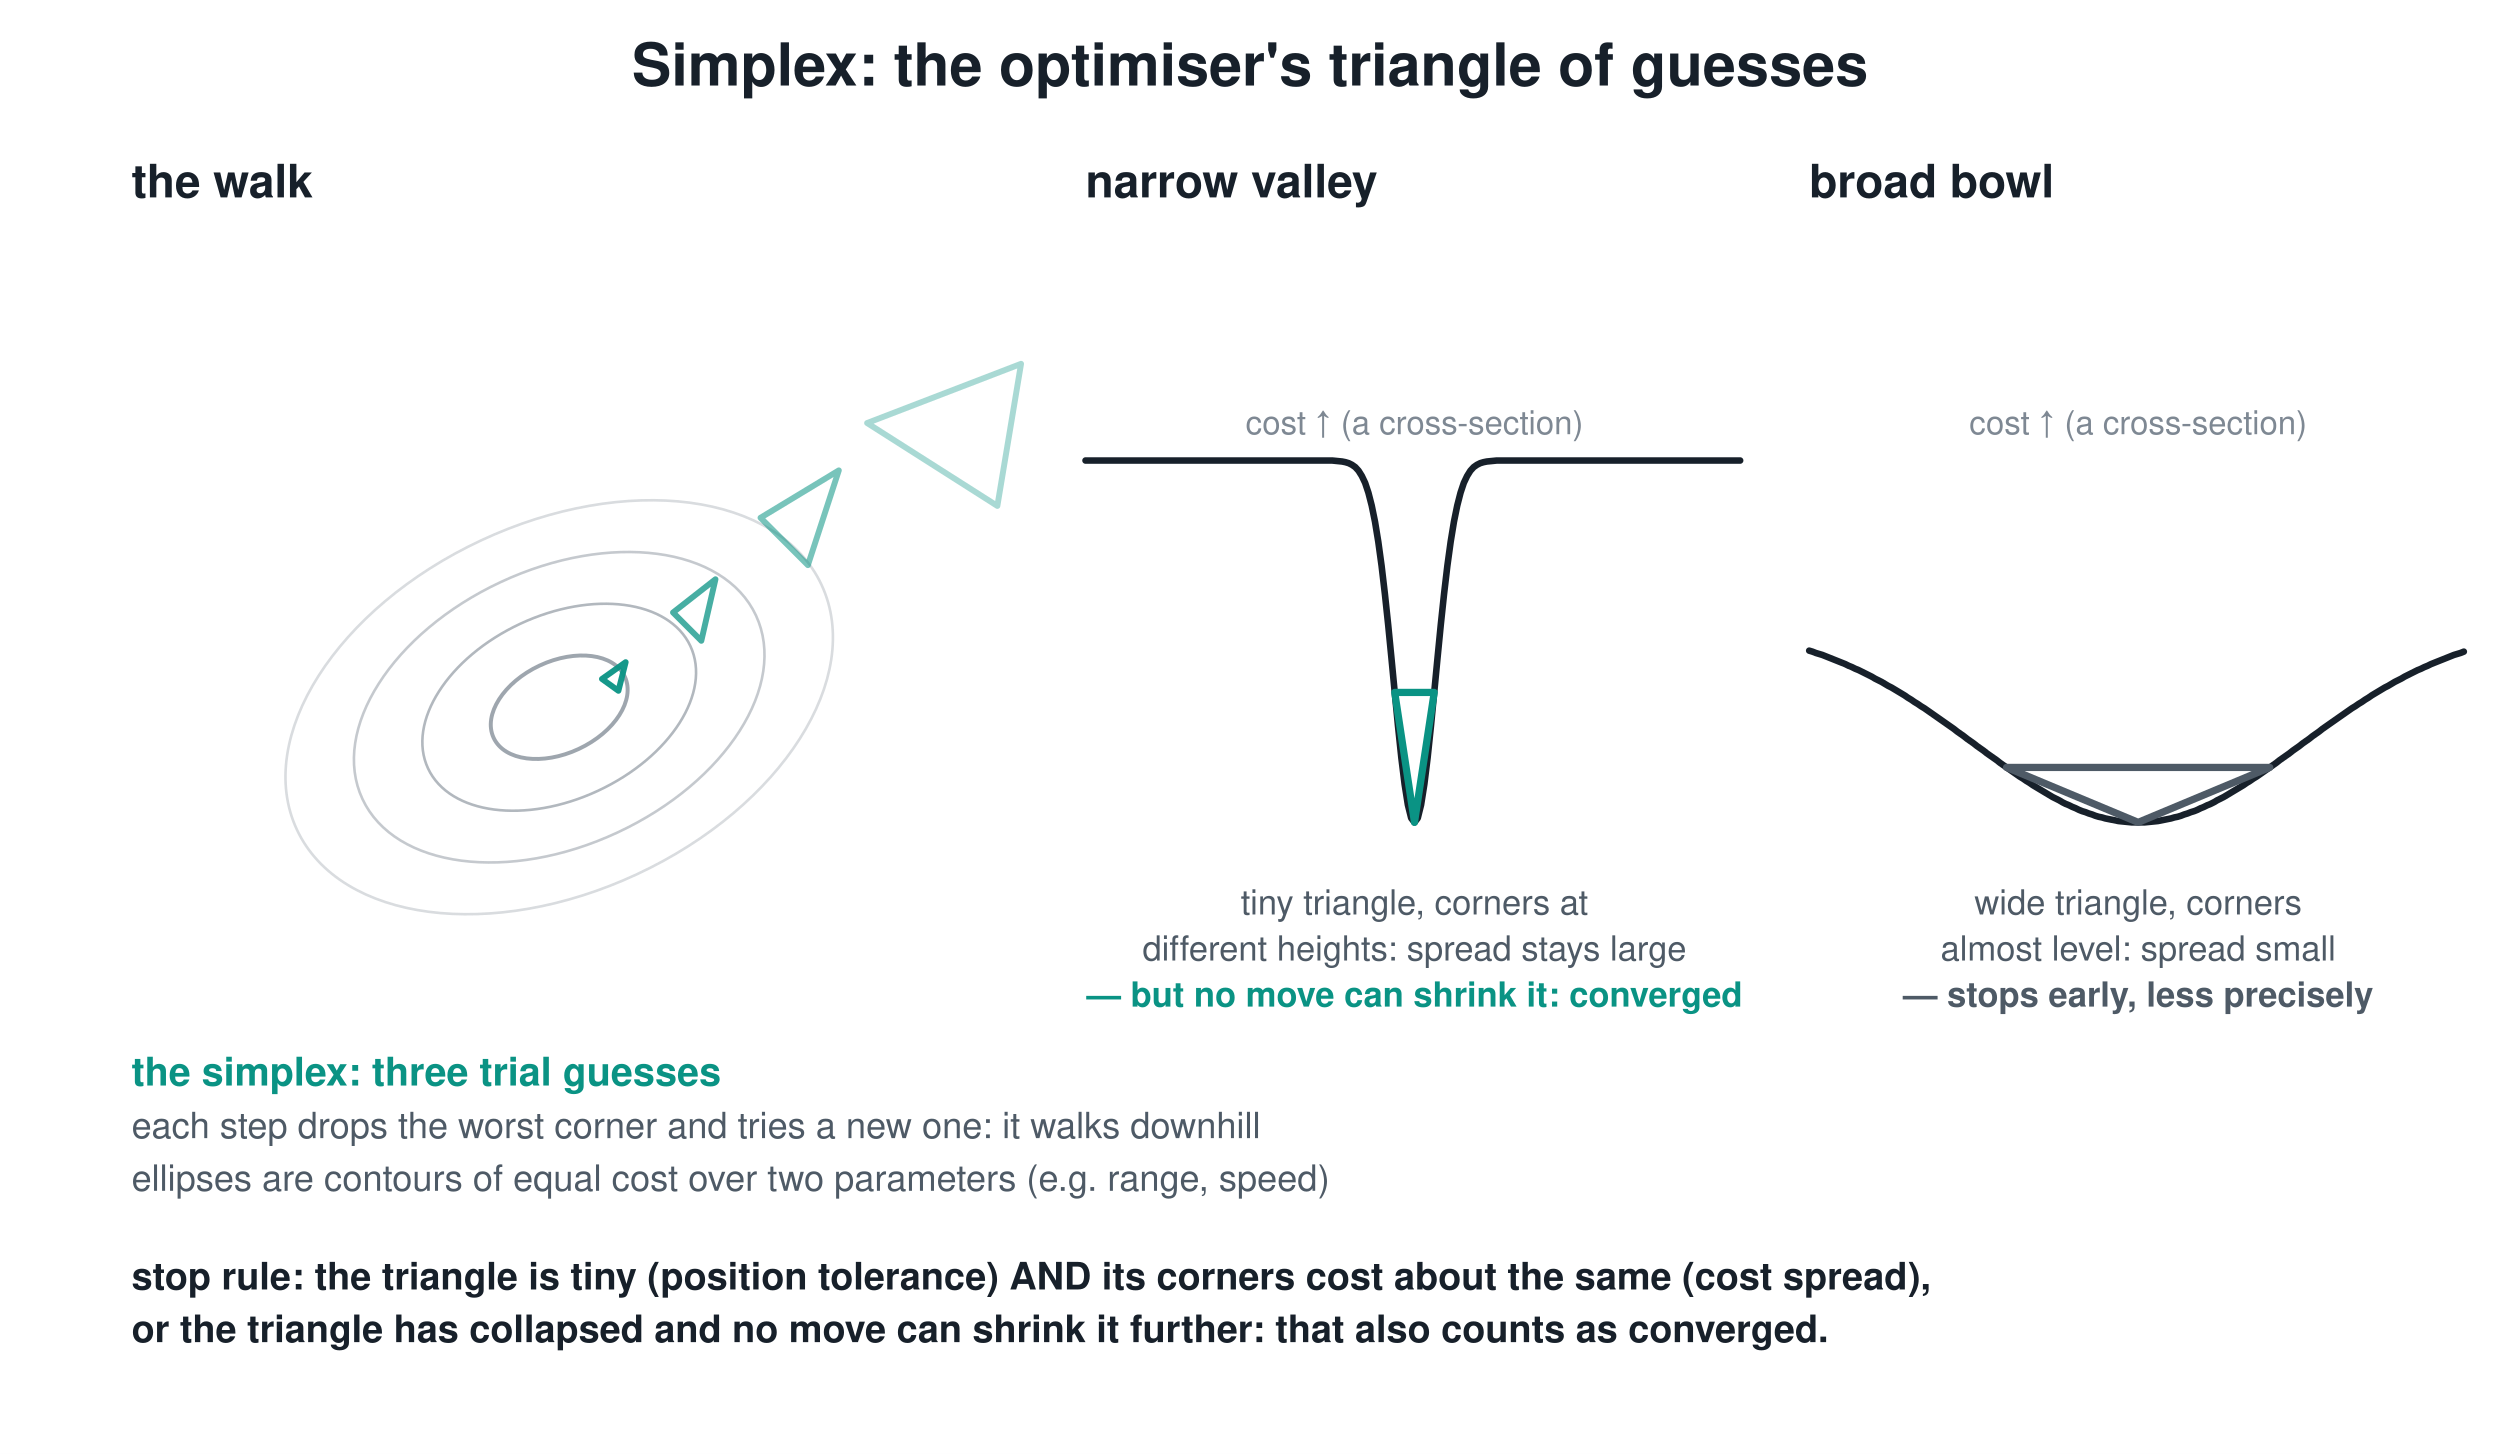
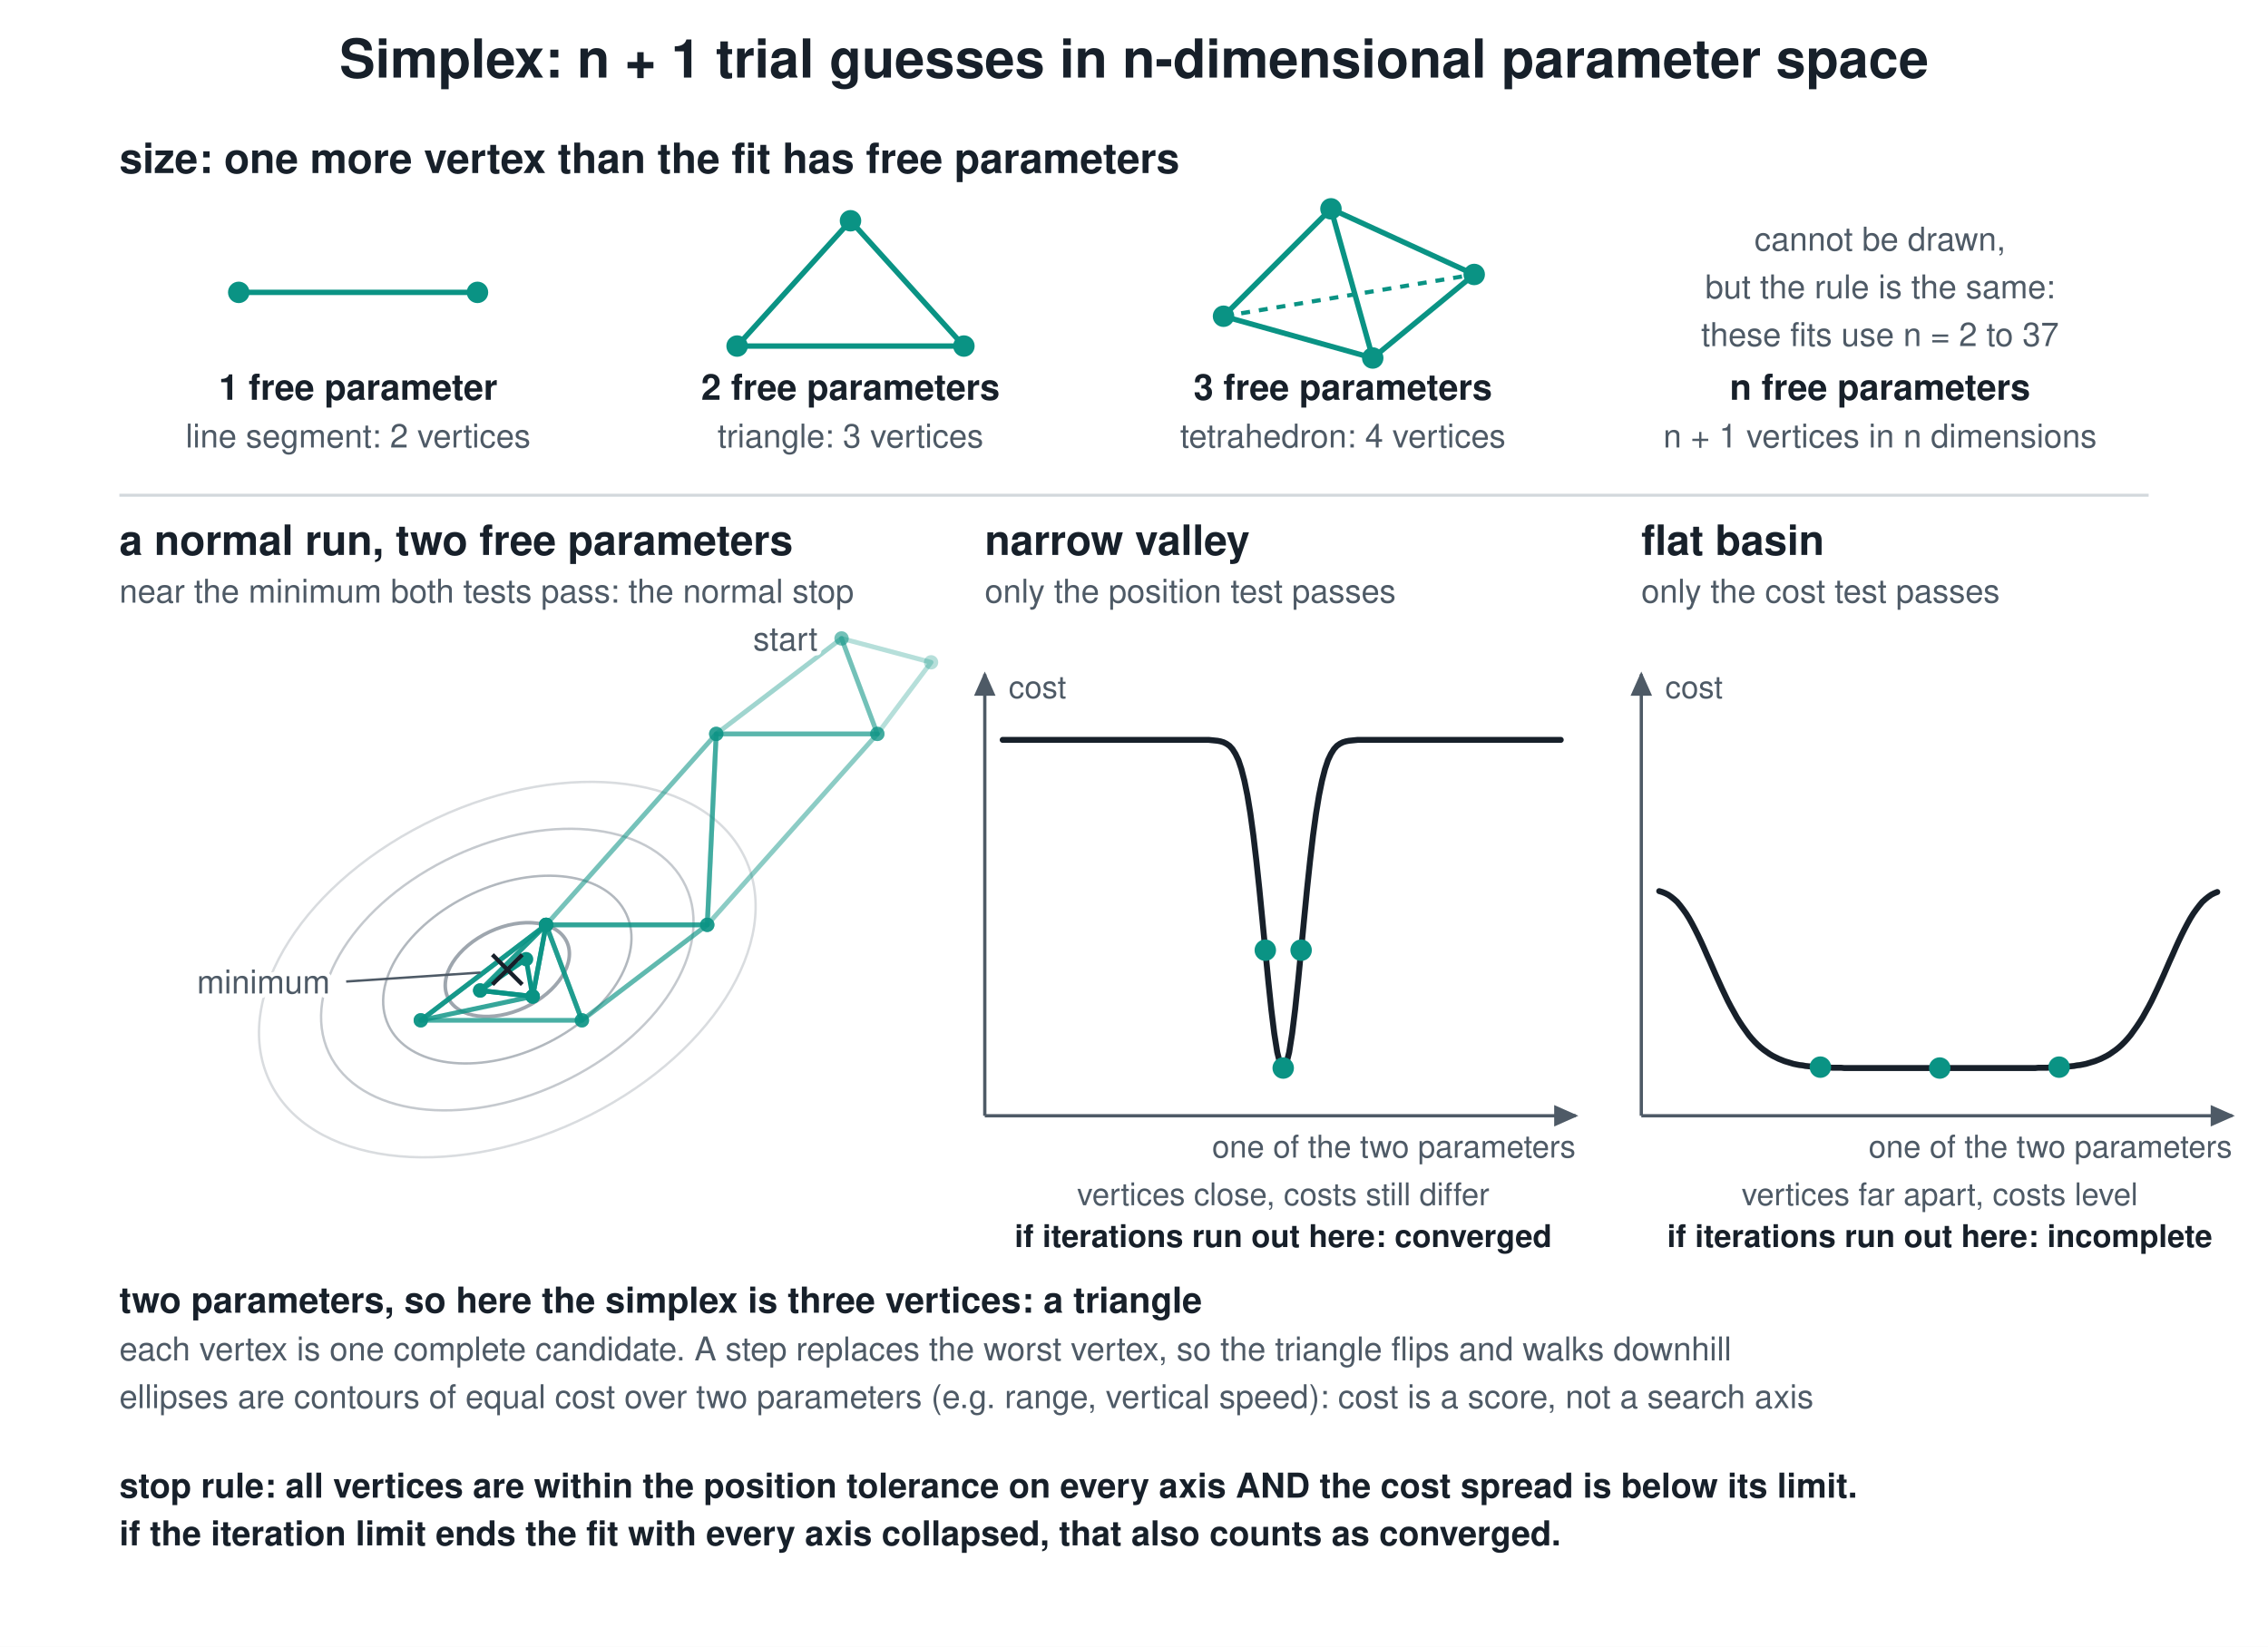
- <svg xmlns="http://www.w3.org/2000/svg" width="760" height="442" viewBox="0 0 760 442" font-family="Helvetica, Arial, sans-serif">
-   <rect width="760" height="442" fill="#FFFFFF" />
-   <defs />
-   <text x="380.0" y="26.0" font-family="Helvetica, Arial, sans-serif" font-size="18" font-weight="700" fill="#17202A" text-anchor="middle" style="">Simplex: the optimiser's triangle of guesses</text>
-   <ellipse cx="170" cy="215" rx="22" ry="14" fill="none" stroke="#7E8893" stroke-width="1.2" opacity="0.75" transform="rotate(-25 170 215)" />
-   <ellipse cx="170" cy="215" rx="44" ry="28" fill="none" stroke="#7E8893" stroke-width="0.8" opacity="0.60" transform="rotate(-25 170 215)" />
-   <ellipse cx="170" cy="215" rx="66" ry="42" fill="none" stroke="#7E8893" stroke-width="0.8" opacity="0.45" transform="rotate(-25 170 215)" />
-   <ellipse cx="170" cy="215" rx="88" ry="56" fill="none" stroke="#7E8893" stroke-width="0.8" opacity="0.30" transform="rotate(-25 170 215)" />
-   <text x="40.0" y="60.0" font-family="Helvetica, Arial, sans-serif" font-size="14" font-weight="700" fill="#17202A" text-anchor="start" style="">the walk</text>
-   <polygon points="263.6,128.6 310.4,110.6 303.2,153.8" fill="none" stroke="#0A9384" stroke-width="1.8" stroke-linejoin="round" stroke-linecap="round" opacity="0.35" />
-   <polygon points="231.2,157.4 255.0,143.0 245.6,171.8" fill="none" stroke="#0A9384" stroke-width="1.8" stroke-linejoin="round" stroke-linecap="round" opacity="0.55" />
-   <polygon points="204.6,186.2 217.5,176.1 213.2,194.8" fill="none" stroke="#0A9384" stroke-width="1.8" stroke-linejoin="round" stroke-linecap="round" opacity="0.75" />
-   <polygon points="183.0,206.4 190.2,201.3 188.0,210.0" fill="none" stroke="#0A9384" stroke-width="1.8" stroke-linejoin="round" stroke-linecap="round" opacity="0.95" />
-   <text x="40.0" y="330.0" font-family="Helvetica, Arial, sans-serif" font-size="12" font-weight="700" fill="#0A9384" text-anchor="start" style="paint-order:stroke;stroke:#FFFFFF;stroke-width:3px;stroke-linejoin:round;">the simplex: three trial guesses</text>
-   <text x="40.0" y="346.0" font-family="Helvetica, Arial, sans-serif" font-size="11" font-weight="normal" fill="#4E5A66" text-anchor="start" style="paint-order:stroke;stroke:#FFFFFF;stroke-width:3px;stroke-linejoin:round;">each step drops the worst corner and tries a new one: it walks downhill</text>
-   <text x="40.0" y="362.0" font-family="Helvetica, Arial, sans-serif" font-size="11" font-weight="normal" fill="#4E5A66" text-anchor="start" style="paint-order:stroke;stroke:#FFFFFF;stroke-width:3px;stroke-linejoin:round;">ellipses are contours of equal cost over two parameters (e.g. range, speed)</text>
-   <text x="40.0" y="392.0" font-family="Helvetica, Arial, sans-serif" font-size="11.5" font-weight="700" fill="#17202A" text-anchor="start" style="paint-order:stroke;stroke:#FFFFFF;stroke-width:3px;stroke-linejoin:round;">stop rule: the triangle is tiny (position tolerance) AND its corners cost about the same (cost spread),</text>
-   <text x="40.0" y="408.0" font-family="Helvetica, Arial, sans-serif" font-size="11.5" font-weight="700" fill="#17202A" text-anchor="start" style="paint-order:stroke;stroke:#FFFFFF;stroke-width:3px;stroke-linejoin:round;">or the triangle has collapsed and no move can shrink it further: that also counts as converged.</text>
-   <text x="330.0" y="60.0" font-family="Helvetica, Arial, sans-serif" font-size="14" font-weight="700" fill="#17202A" text-anchor="start" style="">narrow valley</text>
-   <polyline points="330.0,140.0 331.0,140.0 332.0,140.0 333.0,140.0 334.0,140.0 335.0,140.0 336.0,140.0 337.0,140.0 338.0,140.0 339.0,140.0 340.0,140.0 341.0,140.0 342.0,140.0 343.0,140.0 344.0,140.0 345.0,140.0 346.0,140.0 347.0,140.0 348.0,140.0 349.0,140.0 350.0,140.0 351.0,140.0 352.0,140.0 353.0,140.0 354.0,140.0 355.0,140.0 356.0,140.0 357.0,140.0 358.0,140.0 359.0,140.0 360.0,140.0 361.0,140.0 362.0,140.0 363.0,140.0 364.0,140.0 365.0,140.0 366.0,140.0 367.0,140.0 368.0,140.0 369.0,140.0 370.0,140.0 371.0,140.0 372.0,140.0 373.0,140.0 374.0,140.0 375.0,140.0 376.0,140.0 377.0,140.0 378.0,140.0 379.0,140.0 380.0,140.0 381.0,140.0 382.0,140.0 383.0,140.0 384.0,140.0 385.0,140.0 386.0,140.0 387.0,140.0 388.0,140.0 389.0,140.0 390.0,140.0 391.0,140.0 392.0,140.0 393.0,140.0 394.0,140.0 395.0,140.0 396.0,140.0 397.0,140.0 398.0,140.0 399.0,140.0 400.0,140.0 401.0,140.0 402.0,140.0 403.0,140.0 404.0,140.0 405.0,140.0 406.0,140.1 407.0,140.2 408.0,140.3 409.0,140.5 410.0,140.8 411.0,141.3 412.0,142.0 413.0,143.1 414.0,144.7 415.0,146.8 416.0,149.8 417.0,153.7 418.0,158.6 419.0,164.7 420.0,172.0 421.0,180.5 422.0,189.9 423.0,200.1 424.0,210.5 425.0,220.8 426.0,230.3 427.0,238.4 428.0,244.7 429.0,248.7 430.0,250.0 431.0,248.7 432.0,244.7 433.0,238.4 434.0,230.3 435.0,220.8 436.0,210.5 437.0,200.1 438.0,189.9 439.0,180.5 440.0,172.0 441.0,164.7 442.0,158.6 443.0,153.7 444.0,149.8 445.0,146.8 446.0,144.7 447.0,143.1 448.0,142.0 449.0,141.3 450.0,140.8 451.0,140.5 452.0,140.3 453.0,140.2 454.0,140.1 455.0,140.0 456.0,140.0 457.0,140.0 458.0,140.0 459.0,140.0 460.0,140.0 461.0,140.0 462.0,140.0 463.0,140.0 464.0,140.0 465.0,140.0 466.0,140.0 467.0,140.0 468.0,140.0 469.0,140.0 470.0,140.0 471.0,140.0 472.0,140.0 473.0,140.0 474.0,140.0 475.0,140.0 476.0,140.0 477.0,140.0 478.0,140.0 479.0,140.0 480.0,140.0 481.0,140.0 482.0,140.0 483.0,140.0 484.0,140.0 485.0,140.0 486.0,140.0 487.0,140.0 488.0,140.0 489.0,140.0 490.0,140.0 491.0,140.0 492.0,140.0 493.0,140.0 494.0,140.0 495.0,140.0 496.0,140.0 497.0,140.0 498.0,140.0 499.0,140.0 500.0,140.0 501.0,140.0 502.0,140.0 503.0,140.0 504.0,140.0 505.0,140.0 506.0,140.0 507.0,140.0 508.0,140.0 509.0,140.0 510.0,140.0 511.0,140.0 512.0,140.0 513.0,140.0 514.0,140.0 515.0,140.0 516.0,140.0 517.0,140.0 518.0,140.0 519.0,140.0 520.0,140.0 521.0,140.0 522.0,140.0 523.0,140.0 524.0,140.0 525.0,140.0 526.0,140.0 527.0,140.0 528.0,140.0 529.0,140.0" fill="none" stroke="#17202A" stroke-width="2" stroke-linejoin="round" stroke-linecap="round" />
-   <polygon points="424.0,210.5 436.0,210.5 430.0,250.0" fill="none" stroke="#0A9384" stroke-width="2.2" stroke-linejoin="round" stroke-linecap="round" />
-   <text x="430.0" y="278.0" font-family="Helvetica, Arial, sans-serif" font-size="10.5" font-weight="normal" fill="#4E5A66" text-anchor="middle" style="paint-order:stroke;stroke:#FFFFFF;stroke-width:3px;stroke-linejoin:round;">tiny triangle, corners at</text>
-   <text x="430.0" y="292.0" font-family="Helvetica, Arial, sans-serif" font-size="10.5" font-weight="normal" fill="#4E5A66" text-anchor="middle" style="paint-order:stroke;stroke:#FFFFFF;stroke-width:3px;stroke-linejoin:round;">different heights: spread stays large</text>
-   <text x="430.0" y="306.0" font-family="Helvetica, Arial, sans-serif" font-size="10.5" font-weight="700" fill="#0A9384" text-anchor="middle" style="paint-order:stroke;stroke:#FFFFFF;stroke-width:3px;stroke-linejoin:round;">— but no move can shrink it: converged</text>
-   <text x="430.0" y="132.0" font-family="Helvetica, Arial, sans-serif" font-size="10" font-weight="normal" fill="#7E8893" text-anchor="middle" style="paint-order:stroke;stroke:#FFFFFF;stroke-width:3px;stroke-linejoin:round;">cost ↑ (a cross-section)</text>
-   <text x="550.0" y="60.0" font-family="Helvetica, Arial, sans-serif" font-size="14" font-weight="700" fill="#17202A" text-anchor="start" style="">broad bowl</text>
-   <polyline points="550.0,197.8 551.0,198.1 552.0,198.5 553.0,198.8 554.0,199.1 555.0,199.5 556.0,199.9 557.0,200.3 558.0,200.7 559.0,201.1 560.0,201.5 561.0,201.9 562.0,202.4 563.0,202.8 564.0,203.3 565.0,203.7 566.0,204.2 567.0,204.7 568.0,205.2 569.0,205.7 570.0,206.3 571.0,206.8 572.0,207.3 573.0,207.9 574.0,208.5 575.0,209.0 576.0,209.6 577.0,210.2 578.0,210.8 579.0,211.4 580.0,212.1 581.0,212.7 582.0,213.4 583.0,214.0 584.0,214.7 585.0,215.3 586.0,216.0 587.0,216.7 588.0,217.4 589.0,218.1 590.0,218.8 591.0,219.5 592.0,220.2 593.0,220.9 594.0,221.6 595.0,222.4 596.0,223.1 597.0,223.8 598.0,224.6 599.0,225.3 600.0,226.0 601.0,226.8 602.0,227.5 603.0,228.2 604.0,229.0 605.0,229.7 606.0,230.4 607.0,231.1 608.0,231.9 609.0,232.6 610.0,233.3 611.0,234.0 612.0,234.7 613.0,235.4 614.0,236.1 615.0,236.7 616.0,237.4 617.0,238.0 618.0,238.7 619.0,239.3 620.0,239.9 621.0,240.5 622.0,241.1 623.0,241.7 624.0,242.3 625.0,242.8 626.0,243.3 627.0,243.9 628.0,244.4 629.0,244.8 630.0,245.3 631.0,245.7 632.0,246.2 633.0,246.6 634.0,246.9 635.0,247.3 636.0,247.6 637.0,248.0 638.0,248.3 639.0,248.5 640.0,248.8 641.0,249.0 642.0,249.2 643.0,249.4 644.0,249.6 645.0,249.7 646.0,249.8 647.0,249.9 648.0,250.0 649.0,250.0 650.0,250.0 651.0,250.0 652.0,250.0 653.0,249.9 654.0,249.8 655.0,249.7 656.0,249.6 657.0,249.4 658.0,249.2 659.0,249.0 660.0,248.8 661.0,248.5 662.0,248.3 663.0,248.0 664.0,247.6 665.0,247.3 666.0,246.9 667.0,246.6 668.0,246.2 669.0,245.7 670.0,245.3 671.0,244.8 672.0,244.4 673.0,243.9 674.0,243.3 675.0,242.8 676.0,242.3 677.0,241.7 678.0,241.1 679.0,240.5 680.0,239.9 681.0,239.3 682.0,238.7 683.0,238.0 684.0,237.4 685.0,236.7 686.0,236.1 687.0,235.4 688.0,234.7 689.0,234.0 690.0,233.3 691.0,232.6 692.0,231.9 693.0,231.1 694.0,230.4 695.0,229.7 696.0,229.0 697.0,228.2 698.0,227.5 699.0,226.8 700.0,226.0 701.0,225.3 702.0,224.6 703.0,223.8 704.0,223.1 705.0,222.4 706.0,221.6 707.0,220.9 708.0,220.2 709.0,219.5 710.0,218.8 711.0,218.1 712.0,217.4 713.0,216.7 714.0,216.0 715.0,215.3 716.0,214.7 717.0,214.0 718.0,213.4 719.0,212.7 720.0,212.1 721.0,211.4 722.0,210.8 723.0,210.2 724.0,209.6 725.0,209.0 726.0,208.5 727.0,207.9 728.0,207.3 729.0,206.8 730.0,206.3 731.0,205.7 732.0,205.2 733.0,204.7 734.0,204.2 735.0,203.7 736.0,203.3 737.0,202.8 738.0,202.4 739.0,201.9 740.0,201.5 741.0,201.1 742.0,200.7 743.0,200.3 744.0,199.9 745.0,199.5 746.0,199.1 747.0,198.8 748.0,198.5 749.0,198.1" fill="none" stroke="#17202A" stroke-width="2" stroke-linejoin="round" stroke-linecap="round" />
-   <polygon points="610.0,233.3 690.0,233.3 650.0,250.0" fill="none" stroke="#4E5A66" stroke-width="2.2" stroke-linejoin="round" stroke-linecap="round" />
-   <text x="650.0" y="278.0" font-family="Helvetica, Arial, sans-serif" font-size="10.5" font-weight="normal" fill="#4E5A66" text-anchor="middle" style="paint-order:stroke;stroke:#FFFFFF;stroke-width:3px;stroke-linejoin:round;">wide triangle, corners</text>
-   <text x="650.0" y="292.0" font-family="Helvetica, Arial, sans-serif" font-size="10.5" font-weight="normal" fill="#4E5A66" text-anchor="middle" style="paint-order:stroke;stroke:#FFFFFF;stroke-width:3px;stroke-linejoin:round;">almost level: spread small</text>
-   <text x="650.0" y="306.0" font-family="Helvetica, Arial, sans-serif" font-size="10.5" font-weight="700" fill="#4E5A66" text-anchor="middle" style="paint-order:stroke;stroke:#FFFFFF;stroke-width:3px;stroke-linejoin:round;">— stops early, less precisely</text>
-   <text x="650.0" y="132.0" font-family="Helvetica, Arial, sans-serif" font-size="10" font-weight="normal" fill="#7E8893" text-anchor="middle" style="paint-order:stroke;stroke:#FFFFFF;stroke-width:3px;stroke-linejoin:round;">cost ↑ (a cross-section)</text>
+ <svg xmlns="http://www.w3.org/2000/svg" width="760" height="552" viewBox="0 0 760 552" font-family="Helvetica, Arial, sans-serif">
+   <rect width="760" height="552" fill="#FFFFFF" />
+   <defs>
+     <marker id="ai" viewBox="0 0 10 10" refX="8" refY="5" markerWidth="9" markerHeight="9" markerUnits="userSpaceOnUse" orient="auto">
+       <path d="M0,1 L9,5 L0,9 z" fill="#4E5A66" />
+     </marker>
+   </defs>
+   <text x="380.0" y="26.0" font-family="Helvetica, Arial, sans-serif" font-size="18" font-weight="700" fill="#17202A" text-anchor="middle" style="">Simplex: n + 1 trial guesses in n-dimensional parameter space</text>
+   <text x="40.0" y="58.0" font-family="Helvetica, Arial, sans-serif" font-size="14" font-weight="700" fill="#17202A" text-anchor="start" style="">size: one more vertex than the fit has free parameters</text>
+   <polyline points="80.0,98.0 160.0,98.0" fill="none" stroke="#0A9384" stroke-width="1.8" stroke-linejoin="round" stroke-linecap="round" />
+   <circle cx="80.0" cy="98.0" r="3.6" fill="#0A9384" />
+   <circle cx="160.0" cy="98.0" r="3.6" fill="#0A9384" />
+   <text x="120.0" y="134.0" font-family="Helvetica, Arial, sans-serif" font-size="12" font-weight="700" fill="#17202A" text-anchor="middle" style="paint-order:stroke;stroke:#FFFFFF;stroke-width:3px;stroke-linejoin:round;">1 free parameter</text>
+   <text x="120.0" y="150.0" font-family="Helvetica, Arial, sans-serif" font-size="11" font-weight="normal" fill="#4E5A66" text-anchor="middle" style="paint-order:stroke;stroke:#FFFFFF;stroke-width:3px;stroke-linejoin:round;">line segment: 2 vertices</text>
+   <polygon points="247.0,116.0 323.0,116.0 285.0,74.0" fill="none" stroke="#0A9384" stroke-width="1.8" stroke-linejoin="round" stroke-linecap="round" />
+   <circle cx="247.0" cy="116.0" r="3.6" fill="#0A9384" />
+   <circle cx="323.0" cy="116.0" r="3.6" fill="#0A9384" />
+   <circle cx="285.0" cy="74.0" r="3.6" fill="#0A9384" />
+   <text x="285.0" y="134.0" font-family="Helvetica, Arial, sans-serif" font-size="12" font-weight="700" fill="#17202A" text-anchor="middle" style="paint-order:stroke;stroke:#FFFFFF;stroke-width:3px;stroke-linejoin:round;">2 free parameters</text>
+   <text x="285.0" y="150.0" font-family="Helvetica, Arial, sans-serif" font-size="11" font-weight="normal" fill="#4E5A66" text-anchor="middle" style="paint-order:stroke;stroke:#FFFFFF;stroke-width:3px;stroke-linejoin:round;">triangle: 3 vertices</text>
+   <line x1="410.0" y1="106.0" x2="494.0" y2="92.0" stroke="#0A9384" stroke-width="1.4" stroke-dasharray="3 3" />
+   <polygon points="410.0,106.0 460.0,120.0 494.0,92.0 446.0,70.0" fill="none" stroke="#0A9384" stroke-width="1.8" stroke-linejoin="round" stroke-linecap="round" />
+   <polyline points="460.0,120.0 446.0,70.0" fill="none" stroke="#0A9384" stroke-width="1.8" stroke-linejoin="round" stroke-linecap="round" />
+   <circle cx="410.0" cy="106.0" r="3.6" fill="#0A9384" />
+   <circle cx="460.0" cy="120.0" r="3.6" fill="#0A9384" />
+   <circle cx="494.0" cy="92.0" r="3.6" fill="#0A9384" />
+   <circle cx="446.0" cy="70.0" r="3.6" fill="#0A9384" />
+   <text x="450.0" y="134.0" font-family="Helvetica, Arial, sans-serif" font-size="12" font-weight="700" fill="#17202A" text-anchor="middle" style="paint-order:stroke;stroke:#FFFFFF;stroke-width:3px;stroke-linejoin:round;">3 free parameters</text>
+   <text x="450.0" y="150.0" font-family="Helvetica, Arial, sans-serif" font-size="11" font-weight="normal" fill="#4E5A66" text-anchor="middle" style="paint-order:stroke;stroke:#FFFFFF;stroke-width:3px;stroke-linejoin:round;">tetrahedron: 4 vertices</text>
+   <text x="630.0" y="84.0" font-family="Helvetica, Arial, sans-serif" font-size="11" font-weight="normal" fill="#4E5A66" text-anchor="middle" style="paint-order:stroke;stroke:#FFFFFF;stroke-width:3px;stroke-linejoin:round;">cannot be drawn,</text>
+   <text x="630.0" y="100.0" font-family="Helvetica, Arial, sans-serif" font-size="11" font-weight="normal" fill="#4E5A66" text-anchor="middle" style="paint-order:stroke;stroke:#FFFFFF;stroke-width:3px;stroke-linejoin:round;">but the rule is the same:</text>
+   <text x="630.0" y="116.0" font-family="Helvetica, Arial, sans-serif" font-size="11" font-weight="normal" fill="#4E5A66" text-anchor="middle" style="paint-order:stroke;stroke:#FFFFFF;stroke-width:3px;stroke-linejoin:round;">these fits use n = 2 to 37</text>
+   <text x="630.0" y="134.0" font-family="Helvetica, Arial, sans-serif" font-size="12" font-weight="700" fill="#17202A" text-anchor="middle" style="paint-order:stroke;stroke:#FFFFFF;stroke-width:3px;stroke-linejoin:round;">n free parameters</text>
+   <text x="630.0" y="150.0" font-family="Helvetica, Arial, sans-serif" font-size="11" font-weight="normal" fill="#4E5A66" text-anchor="middle" style="paint-order:stroke;stroke:#FFFFFF;stroke-width:3px;stroke-linejoin:round;">n + 1 vertices in n dimensions</text>
+   <line x1="40.0" y1="166.0" x2="720.0" y2="166.0" stroke="#D3D8DC" stroke-width="1" />
+   <ellipse cx="170" cy="325" rx="22" ry="14" fill="none" stroke="#7E8893" stroke-width="1.2" opacity="0.75" transform="rotate(-25 170 325)" />
+   <ellipse cx="170" cy="325" rx="44" ry="28" fill="none" stroke="#7E8893" stroke-width="0.8" opacity="0.60" transform="rotate(-25 170 325)" />
+   <ellipse cx="170" cy="325" rx="66" ry="42" fill="none" stroke="#7E8893" stroke-width="0.8" opacity="0.45" transform="rotate(-25 170 325)" />
+   <ellipse cx="170" cy="325" rx="88" ry="56" fill="none" stroke="#7E8893" stroke-width="0.8" opacity="0.30" transform="rotate(-25 170 325)" />
+   <text x="40.0" y="186.0" font-family="Helvetica, Arial, sans-serif" font-size="14" font-weight="700" fill="#17202A" text-anchor="start" style="">a normal run, two free parameters</text>
+   <text x="40.0" y="202.0" font-family="Helvetica, Arial, sans-serif" font-size="11" font-weight="normal" fill="#4E5A66" text-anchor="start" style="paint-order:stroke;stroke:#FFFFFF;stroke-width:3px;stroke-linejoin:round;">near the minimum both tests pass: the normal stop</text>
+   <polygon points="294.0,246.0 282.0,214.0 312.0,222.0" fill="none" stroke="#0A9384" stroke-width="1.6" stroke-linejoin="round" stroke-linecap="round" opacity="0.3" />
+   <circle cx="294.0" cy="246.0" r="2.4" fill="#0A9384" opacity="0.3" />
+   <circle cx="282.0" cy="214.0" r="2.4" fill="#0A9384" opacity="0.3" />
+   <circle cx="312.0" cy="222.0" r="2.4" fill="#0A9384" opacity="0.3" />
+   <polygon points="240.0,246.0 294.0,246.0 282.0,214.0" fill="none" stroke="#0A9384" stroke-width="1.6" stroke-linejoin="round" stroke-linecap="round" opacity="0.39" />
+   <circle cx="240.0" cy="246.0" r="2.4" fill="#0A9384" opacity="0.39" />
+   <circle cx="294.0" cy="246.0" r="2.4" fill="#0A9384" opacity="0.39" />
+   <circle cx="282.0" cy="214.0" r="2.4" fill="#0A9384" opacity="0.39" />
+   <polygon points="237.0,310.0 240.0,246.0 294.0,246.0" fill="none" stroke="#0A9384" stroke-width="1.6" stroke-linejoin="round" stroke-linecap="round" opacity="0.47" />
+   <circle cx="237.0" cy="310.0" r="2.4" fill="#0A9384" opacity="0.47" />
+   <circle cx="240.0" cy="246.0" r="2.4" fill="#0A9384" opacity="0.47" />
+   <circle cx="294.0" cy="246.0" r="2.4" fill="#0A9384" opacity="0.47" />
+   <polygon points="183.0,310.0 237.0,310.0 240.0,246.0" fill="none" stroke="#0A9384" stroke-width="1.6" stroke-linejoin="round" stroke-linecap="round" opacity="0.56" />
+   <circle cx="183.0" cy="310.0" r="2.4" fill="#0A9384" opacity="0.56" />
+   <circle cx="237.0" cy="310.0" r="2.4" fill="#0A9384" opacity="0.56" />
+   <circle cx="240.0" cy="246.0" r="2.4" fill="#0A9384" opacity="0.56" />
+   <polygon points="183.0,310.0 195.0,342.0 237.0,310.0" fill="none" stroke="#0A9384" stroke-width="1.6" stroke-linejoin="round" stroke-linecap="round" opacity="0.65" />
+   <circle cx="183.0" cy="310.0" r="2.4" fill="#0A9384" opacity="0.65" />
+   <circle cx="195.0" cy="342.0" r="2.4" fill="#0A9384" opacity="0.65" />
+   <circle cx="237.0" cy="310.0" r="2.4" fill="#0A9384" opacity="0.65" />
+   <polygon points="183.0,310.0 141.0,342.0 195.0,342.0" fill="none" stroke="#0A9384" stroke-width="1.6" stroke-linejoin="round" stroke-linecap="round" opacity="0.74" />
+   <circle cx="183.0" cy="310.0" r="2.4" fill="#0A9384" opacity="0.74" />
+   <circle cx="141.0" cy="342.0" r="2.4" fill="#0A9384" opacity="0.74" />
+   <circle cx="195.0" cy="342.0" r="2.4" fill="#0A9384" opacity="0.74" />
+   <polygon points="178.5,334.0 183.0,310.0 141.0,342.0" fill="none" stroke="#0A9384" stroke-width="1.6" stroke-linejoin="round" stroke-linecap="round" opacity="0.82" />
+   <circle cx="178.5" cy="334.0" r="2.4" fill="#0A9384" opacity="0.82" />
+   <circle cx="183.0" cy="310.0" r="2.4" fill="#0A9384" opacity="0.82" />
+   <circle cx="141.0" cy="342.0" r="2.4" fill="#0A9384" opacity="0.82" />
+   <polygon points="160.9,332.0 178.5,334.0 183.0,310.0" fill="none" stroke="#0A9384" stroke-width="1.6" stroke-linejoin="round" stroke-linecap="round" opacity="0.91" />
+   <circle cx="160.9" cy="332.0" r="2.4" fill="#0A9384" opacity="0.91" />
+   <circle cx="178.5" cy="334.0" r="2.4" fill="#0A9384" opacity="0.91" />
+   <circle cx="183.0" cy="310.0" r="2.4" fill="#0A9384" opacity="0.91" />
+   <polygon points="176.3,321.5 160.9,332.0 178.5,334.0" fill="none" stroke="#0A9384" stroke-width="1.6" stroke-linejoin="round" stroke-linecap="round" opacity="1.0" />
+   <circle cx="176.3" cy="321.5" r="2.4" fill="#0A9384" opacity="1.0" />
+   <circle cx="160.9" cy="332.0" r="2.4" fill="#0A9384" opacity="1.0" />
+   <circle cx="178.5" cy="334.0" r="2.4" fill="#0A9384" opacity="1.0" />
+   <text x="274.0" y="218.0" font-family="Helvetica, Arial, sans-serif" font-size="11" font-weight="normal" fill="#4E5A66" text-anchor="end" style="paint-order:stroke;stroke:#FFFFFF;stroke-width:3px;stroke-linejoin:round;">start</text>
+   <line x1="165.0" y1="320.0" x2="175.0" y2="330.0" stroke="#17202A" stroke-width="1.4" />
+   <line x1="165.0" y1="330.0" x2="175.0" y2="320.0" stroke="#17202A" stroke-width="1.4" />
+   <text x="66.0" y="333.0" font-family="Helvetica, Arial, sans-serif" font-size="11" font-weight="normal" fill="#4E5A66" text-anchor="start" style="paint-order:stroke;stroke:#FFFFFF;stroke-width:3px;stroke-linejoin:round;">minimum</text>
+   <line x1="116.0" y1="329.0" x2="161.0" y2="326.0" stroke="#4E5A66" stroke-width="0.8" />
+   <text x="330.0" y="186.0" font-family="Helvetica, Arial, sans-serif" font-size="14" font-weight="700" fill="#17202A" text-anchor="start" style="">narrow valley</text>
+   <text x="330.0" y="202.0" font-family="Helvetica, Arial, sans-serif" font-size="11" font-weight="normal" fill="#4E5A66" text-anchor="start" style="paint-order:stroke;stroke:#FFFFFF;stroke-width:3px;stroke-linejoin:round;">only the position test passes</text>
+   <line x1="330.0" y1="374.0" x2="330.0" y2="226.0" stroke="#4E5A66" stroke-width="1.1" marker-end="url(#ai)" />
+   <line x1="330.0" y1="374.0" x2="528.0" y2="374.0" stroke="#4E5A66" stroke-width="1.1" marker-end="url(#ai)" />
+   <text x="338.0" y="234.0" font-family="Helvetica, Arial, sans-serif" font-size="10.5" font-weight="normal" fill="#4E5A66" text-anchor="start" style="paint-order:stroke;stroke:#FFFFFF;stroke-width:3px;stroke-linejoin:round;">cost</text>
+   <text x="528.0" y="388.0" font-family="Helvetica, Arial, sans-serif" font-size="10.5" font-weight="normal" fill="#4E5A66" text-anchor="end" style="paint-order:stroke;stroke:#FFFFFF;stroke-width:3px;stroke-linejoin:round;">one of the two parameters</text>
+   <polyline points="336.0,248.0 337.0,248.0 338.0,248.0 339.0,248.0 340.0,248.0 341.0,248.0 342.0,248.0 343.0,248.0 344.0,248.0 345.0,248.0 346.0,248.0 347.0,248.0 348.0,248.0 349.0,248.0 350.0,248.0 351.0,248.0 352.0,248.0 353.0,248.0 354.0,248.0 355.0,248.0 356.0,248.0 357.0,248.0 358.0,248.0 359.0,248.0 360.0,248.0 361.0,248.0 362.0,248.0 363.0,248.0 364.0,248.0 365.0,248.0 366.0,248.0 367.0,248.0 368.0,248.0 369.0,248.0 370.0,248.0 371.0,248.0 372.0,248.0 373.0,248.0 374.0,248.0 375.0,248.0 376.0,248.0 377.0,248.0 378.0,248.0 379.0,248.0 380.0,248.0 381.0,248.0 382.0,248.0 383.0,248.0 384.0,248.0 385.0,248.0 386.0,248.0 387.0,248.0 388.0,248.0 389.0,248.0 390.0,248.0 391.0,248.0 392.0,248.0 393.0,248.0 394.0,248.0 395.0,248.0 396.0,248.0 397.0,248.0 398.0,248.0 399.0,248.0 400.0,248.0 401.0,248.0 402.0,248.0 403.0,248.0 404.0,248.0 405.0,248.0 406.0,248.1 407.0,248.2 408.0,248.3 409.0,248.5 410.0,248.8 411.0,249.3 412.0,250.0 413.0,251.1 414.0,252.7 415.0,254.8 416.0,257.8 417.0,261.7 418.0,266.6 419.0,272.7 420.0,280.0 421.0,288.5 422.0,297.9 423.0,308.1 424.0,318.5 425.0,328.8 426.0,338.3 427.0,346.4 428.0,352.7 429.0,356.7 430.0,358.0 431.0,356.7 432.0,352.7 433.0,346.4 434.0,338.3 435.0,328.8 436.0,318.5 437.0,308.1 438.0,297.9 439.0,288.5 440.0,280.0 441.0,272.7 442.0,266.6 443.0,261.7 444.0,257.8 445.0,254.8 446.0,252.7 447.0,251.1 448.0,250.0 449.0,249.3 450.0,248.8 451.0,248.5 452.0,248.3 453.0,248.2 454.0,248.1 455.0,248.0 456.0,248.0 457.0,248.0 458.0,248.0 459.0,248.0 460.0,248.0 461.0,248.0 462.0,248.0 463.0,248.0 464.0,248.0 465.0,248.0 466.0,248.0 467.0,248.0 468.0,248.0 469.0,248.0 470.0,248.0 471.0,248.0 472.0,248.0 473.0,248.0 474.0,248.0 475.0,248.0 476.0,248.0 477.0,248.0 478.0,248.0 479.0,248.0 480.0,248.0 481.0,248.0 482.0,248.0 483.0,248.0 484.0,248.0 485.0,248.0 486.0,248.0 487.0,248.0 488.0,248.0 489.0,248.0 490.0,248.0 491.0,248.0 492.0,248.0 493.0,248.0 494.0,248.0 495.0,248.0 496.0,248.0 497.0,248.0 498.0,248.0 499.0,248.0 500.0,248.0 501.0,248.0 502.0,248.0 503.0,248.0 504.0,248.0 505.0,248.0 506.0,248.0 507.0,248.0 508.0,248.0 509.0,248.0 510.0,248.0 511.0,248.0 512.0,248.0 513.0,248.0 514.0,248.0 515.0,248.0 516.0,248.0 517.0,248.0 518.0,248.0 519.0,248.0 520.0,248.0 521.0,248.0 522.0,248.0 523.0,248.0" fill="none" stroke="#17202A" stroke-width="2" stroke-linejoin="round" stroke-linecap="round" />
+   <circle cx="424.0" cy="318.5" r="3.6" fill="#0A9384" />
+   <circle cx="436.0" cy="318.5" r="3.6" fill="#0A9384" />
+   <circle cx="430.0" cy="358.0" r="3.6" fill="#0A9384" />
+   <text x="430.0" y="404.0" font-family="Helvetica, Arial, sans-serif" font-size="10.5" font-weight="normal" fill="#4E5A66" text-anchor="middle" style="paint-order:stroke;stroke:#FFFFFF;stroke-width:3px;stroke-linejoin:round;">vertices close, costs still differ</text>
+   <text x="430.0" y="418.0" font-family="Helvetica, Arial, sans-serif" font-size="10.5" font-weight="700" fill="#17202A" text-anchor="middle" style="paint-order:stroke;stroke:#FFFFFF;stroke-width:3px;stroke-linejoin:round;">if iterations run out here: converged</text>
+   <text x="550.0" y="186.0" font-family="Helvetica, Arial, sans-serif" font-size="14" font-weight="700" fill="#17202A" text-anchor="start" style="">flat basin</text>
+   <text x="550.0" y="202.0" font-family="Helvetica, Arial, sans-serif" font-size="11" font-weight="normal" fill="#4E5A66" text-anchor="start" style="paint-order:stroke;stroke:#FFFFFF;stroke-width:3px;stroke-linejoin:round;">only the cost test passes</text>
+   <line x1="550.0" y1="374.0" x2="550.0" y2="226.0" stroke="#4E5A66" stroke-width="1.1" marker-end="url(#ai)" />
+   <line x1="550.0" y1="374.0" x2="748.0" y2="374.0" stroke="#4E5A66" stroke-width="1.1" marker-end="url(#ai)" />
+   <text x="558.0" y="234.0" font-family="Helvetica, Arial, sans-serif" font-size="10.5" font-weight="normal" fill="#4E5A66" text-anchor="start" style="paint-order:stroke;stroke:#FFFFFF;stroke-width:3px;stroke-linejoin:round;">cost</text>
+   <text x="748.0" y="388.0" font-family="Helvetica, Arial, sans-serif" font-size="10.5" font-weight="normal" fill="#4E5A66" text-anchor="end" style="paint-order:stroke;stroke:#FFFFFF;stroke-width:3px;stroke-linejoin:round;">one of the two parameters</text>
+   <polyline points="556.0,298.7 557.0,299.0 558.0,299.4 559.0,299.9 560.0,300.6 561.0,301.4 562.0,302.3 563.0,303.5 564.0,304.8 565.0,306.2 566.0,307.8 567.0,309.6 568.0,311.5 569.0,313.5 570.0,315.6 571.0,317.8 572.0,320.1 573.0,322.3 574.0,324.6 575.0,326.9 576.0,329.1 577.0,331.3 578.0,333.4 579.0,335.5 580.0,337.4 581.0,339.2 582.0,341.0 583.0,342.6 584.0,344.1 585.0,345.5 586.0,346.9 587.0,348.1 588.0,349.2 589.0,350.2 590.0,351.1 591.0,351.9 592.0,352.6 593.0,353.3 594.0,353.9 595.0,354.4 596.0,354.9 597.0,355.3 598.0,355.7 599.0,356.0 600.0,356.3 601.0,356.6 602.0,356.8 603.0,357.0 604.0,357.1 605.0,357.3 606.0,357.4 607.0,357.5 608.0,357.6 609.0,357.7 610.0,357.7 611.0,357.8 612.0,357.8 613.0,357.8 614.0,357.9 615.0,357.9 616.0,357.9 617.0,357.9 618.0,358.0 619.0,358.0 620.0,358.0 621.0,358.0 622.0,358.0 623.0,358.0 624.0,358.0 625.0,358.0 626.0,358.0 627.0,358.0 628.0,358.0 629.0,358.0 630.0,358.0 631.0,358.0 632.0,358.0 633.0,358.0 634.0,358.0 635.0,358.0 636.0,358.0 637.0,358.0 638.0,358.0 639.0,358.0 640.0,358.0 641.0,358.0 642.0,358.0 643.0,358.0 644.0,358.0 645.0,358.0 646.0,358.0 647.0,358.0 648.0,358.0 649.0,358.0 650.0,358.0 651.0,358.0 652.0,358.0 653.0,358.0 654.0,358.0 655.0,358.0 656.0,358.0 657.0,358.0 658.0,358.0 659.0,358.0 660.0,358.0 661.0,358.0 662.0,358.0 663.0,358.0 664.0,358.0 665.0,358.0 666.0,358.0 667.0,358.0 668.0,358.0 669.0,358.0 670.0,358.0 671.0,358.0 672.0,358.0 673.0,358.0 674.0,358.0 675.0,358.0 676.0,358.0 677.0,358.0 678.0,358.0 679.0,358.0 680.0,358.0 681.0,358.0 682.0,358.0 683.0,357.9 684.0,357.9 685.0,357.9 686.0,357.9 687.0,357.8 688.0,357.8 689.0,357.8 690.0,357.7 691.0,357.7 692.0,357.6 693.0,357.5 694.0,357.4 695.0,357.3 696.0,357.1 697.0,357.0 698.0,356.8 699.0,356.6 700.0,356.3 701.0,356.0 702.0,355.7 703.0,355.3 704.0,354.9 705.0,354.4 706.0,353.9 707.0,353.3 708.0,352.6 709.0,351.9 710.0,351.1 711.0,350.2 712.0,349.2 713.0,348.1 714.0,346.9 715.0,345.5 716.0,344.1 717.0,342.6 718.0,341.0 719.0,339.2 720.0,337.4 721.0,335.5 722.0,333.4 723.0,331.3 724.0,329.1 725.0,326.9 726.0,324.6 727.0,322.3 728.0,320.1 729.0,317.8 730.0,315.6 731.0,313.5 732.0,311.5 733.0,309.6 734.0,307.8 735.0,306.2 736.0,304.8 737.0,303.5 738.0,302.3 739.0,301.4 740.0,300.6 741.0,299.9 742.0,299.4 743.0,299.0" fill="none" stroke="#17202A" stroke-width="2" stroke-linejoin="round" stroke-linecap="round" />
+   <circle cx="610.0" cy="357.7" r="3.6" fill="#0A9384" />
+   <circle cx="690.0" cy="357.7" r="3.6" fill="#0A9384" />
+   <circle cx="650.0" cy="358.0" r="3.6" fill="#0A9384" />
+   <text x="650.0" y="404.0" font-family="Helvetica, Arial, sans-serif" font-size="10.5" font-weight="normal" fill="#4E5A66" text-anchor="middle" style="paint-order:stroke;stroke:#FFFFFF;stroke-width:3px;stroke-linejoin:round;">vertices far apart, costs level</text>
+   <text x="650.0" y="418.0" font-family="Helvetica, Arial, sans-serif" font-size="10.5" font-weight="700" fill="#17202A" text-anchor="middle" style="paint-order:stroke;stroke:#FFFFFF;stroke-width:3px;stroke-linejoin:round;">if iterations run out here: incomplete</text>
+   <text x="40.0" y="440.0" font-family="Helvetica, Arial, sans-serif" font-size="12" font-weight="700" fill="#17202A" text-anchor="start" style="paint-order:stroke;stroke:#FFFFFF;stroke-width:3px;stroke-linejoin:round;">two parameters, so here the simplex is three vertices: a triangle</text>
+   <text x="40.0" y="456.0" font-family="Helvetica, Arial, sans-serif" font-size="11" font-weight="normal" fill="#4E5A66" text-anchor="start" style="paint-order:stroke;stroke:#FFFFFF;stroke-width:3px;stroke-linejoin:round;">each vertex is one complete candidate. A step replaces the worst vertex, so the triangle flips and walks downhill</text>
+   <text x="40.0" y="472.0" font-family="Helvetica, Arial, sans-serif" font-size="11" font-weight="normal" fill="#4E5A66" text-anchor="start" style="paint-order:stroke;stroke:#FFFFFF;stroke-width:3px;stroke-linejoin:round;">ellipses are contours of equal cost over two parameters (e.g. range, vertical speed): cost is a score, not a search axis</text>
+   <text x="40.0" y="502.0" font-family="Helvetica, Arial, sans-serif" font-size="11.5" font-weight="700" fill="#17202A" text-anchor="start" style="paint-order:stroke;stroke:#FFFFFF;stroke-width:3px;stroke-linejoin:round;">stop rule: all vertices are within the position tolerance on every axis AND the cost spread is below its limit.</text>
+   <text x="40.0" y="518.0" font-family="Helvetica, Arial, sans-serif" font-size="11.5" font-weight="700" fill="#17202A" text-anchor="start" style="paint-order:stroke;stroke:#FFFFFF;stroke-width:3px;stroke-linejoin:round;">if the iteration limit ends the fit with every axis collapsed, that also counts as converged.</text>
</svg>
